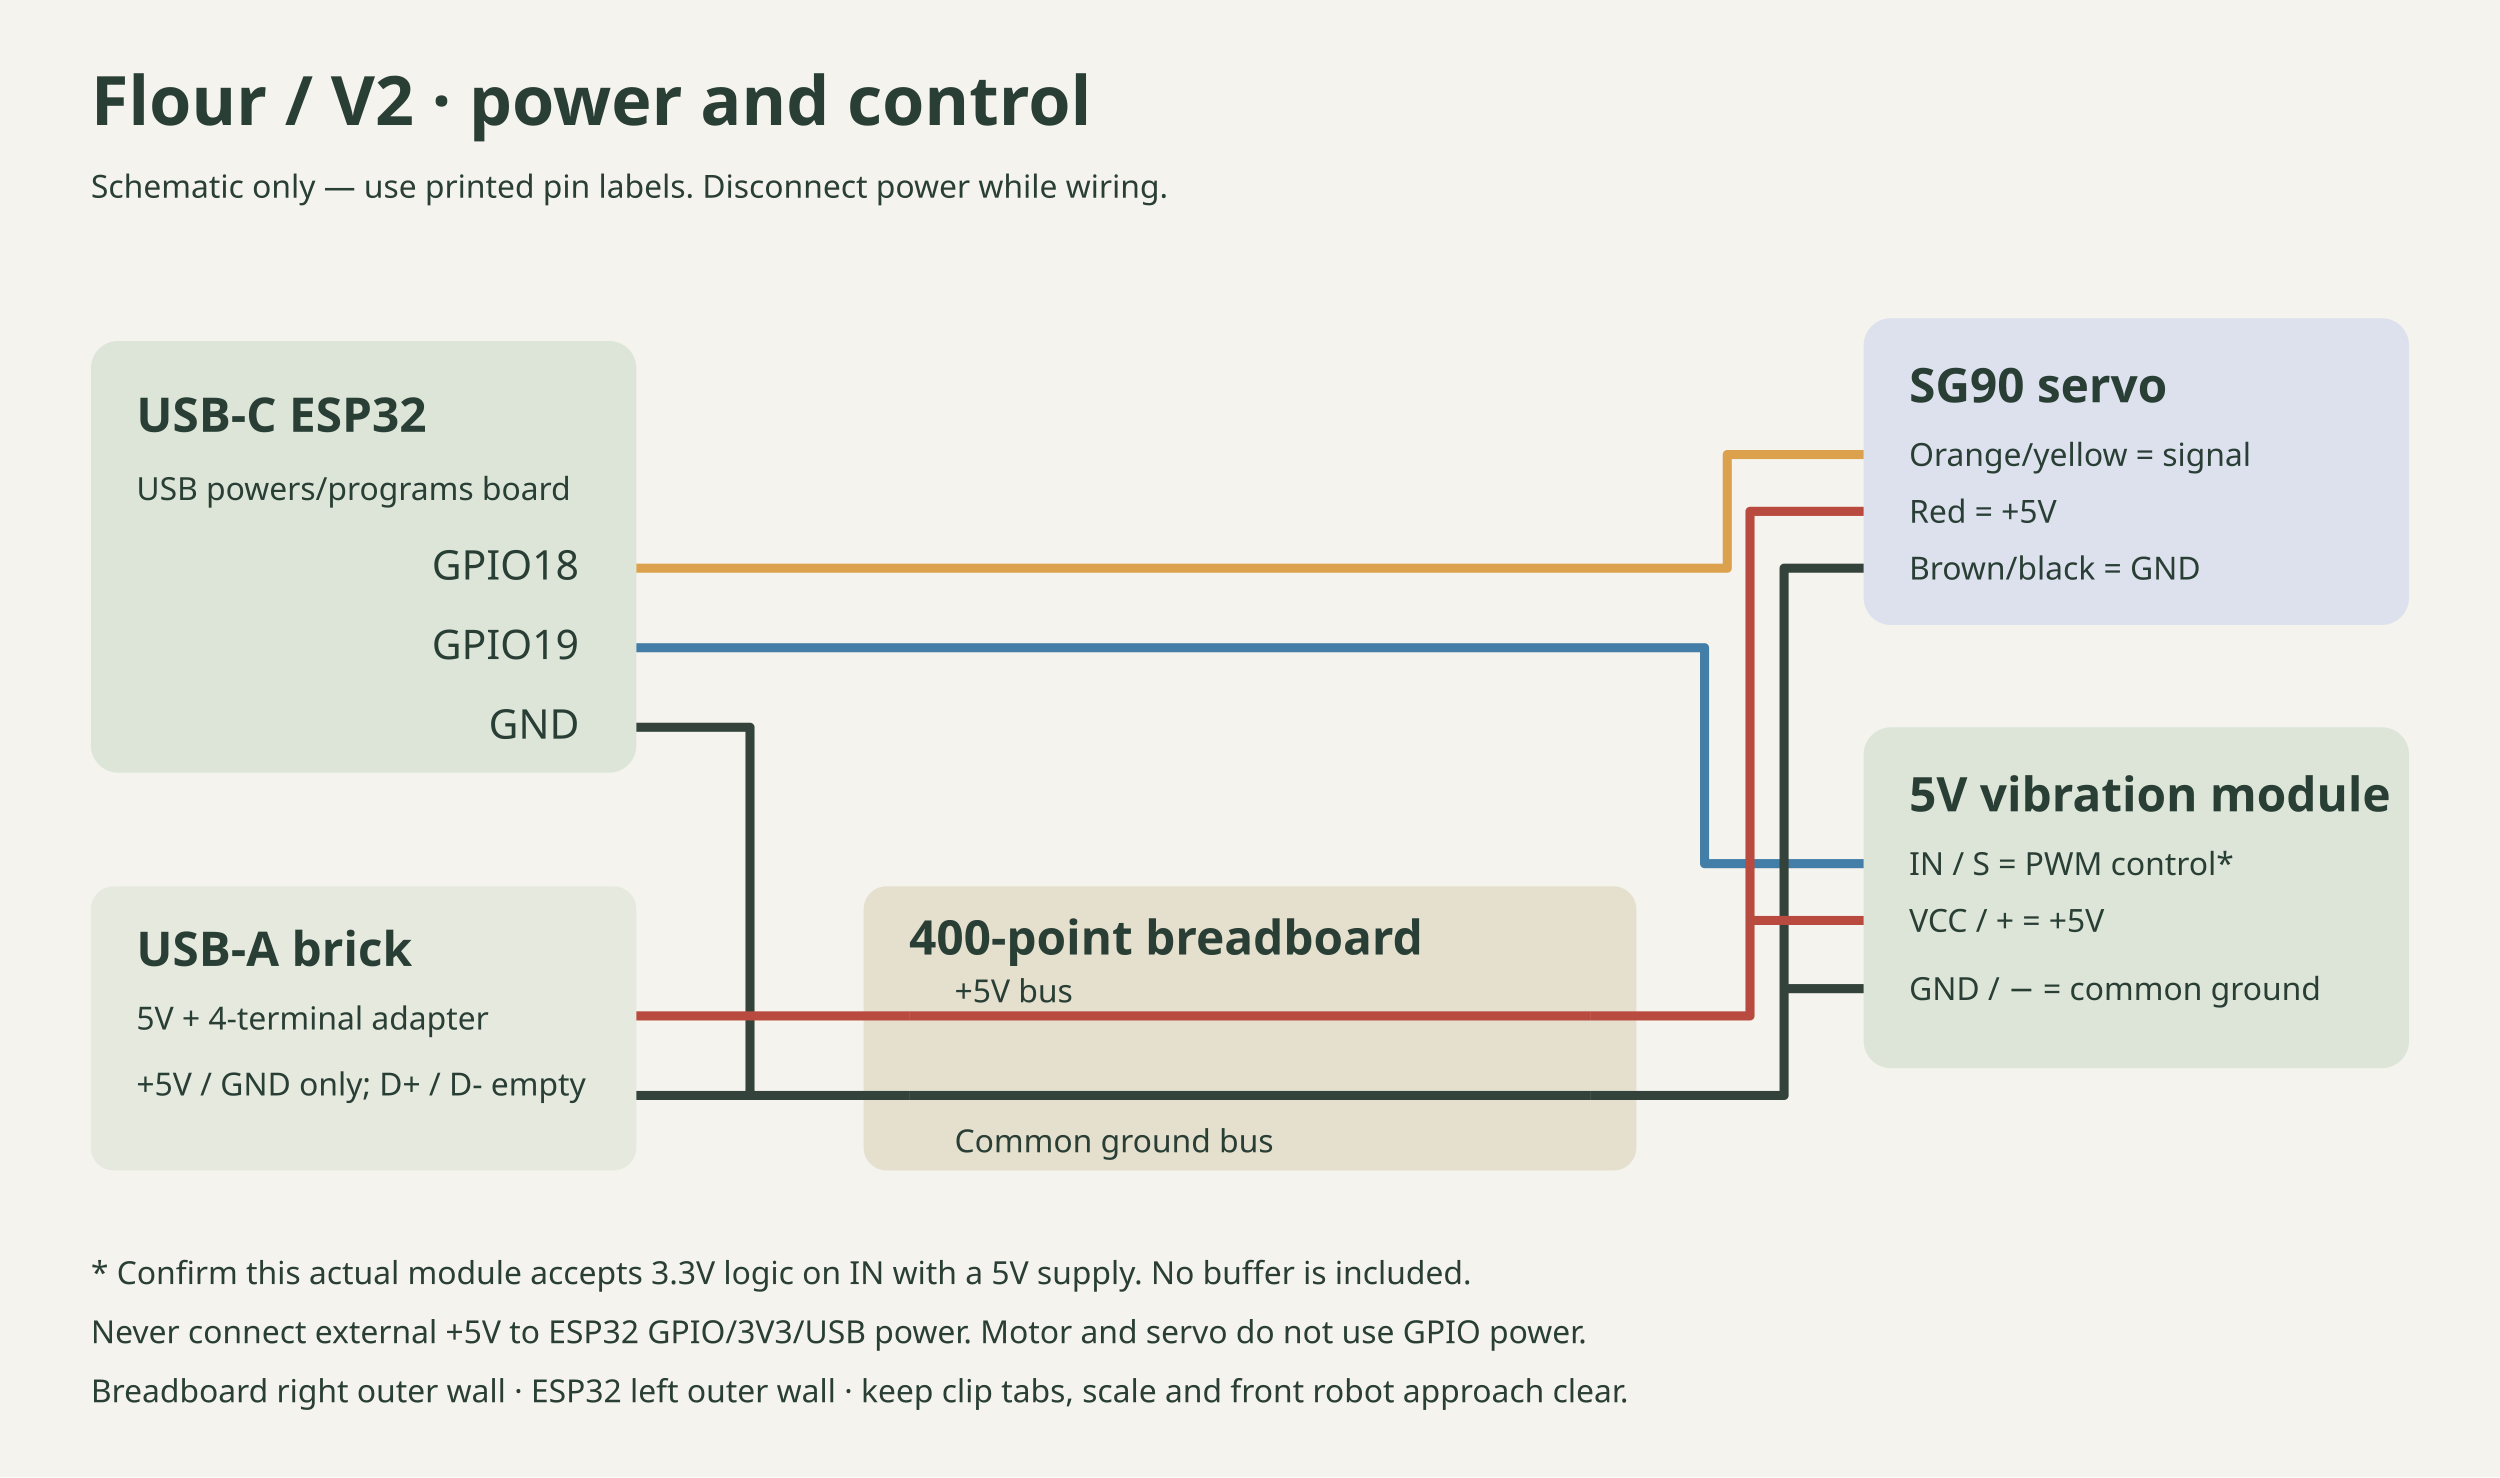
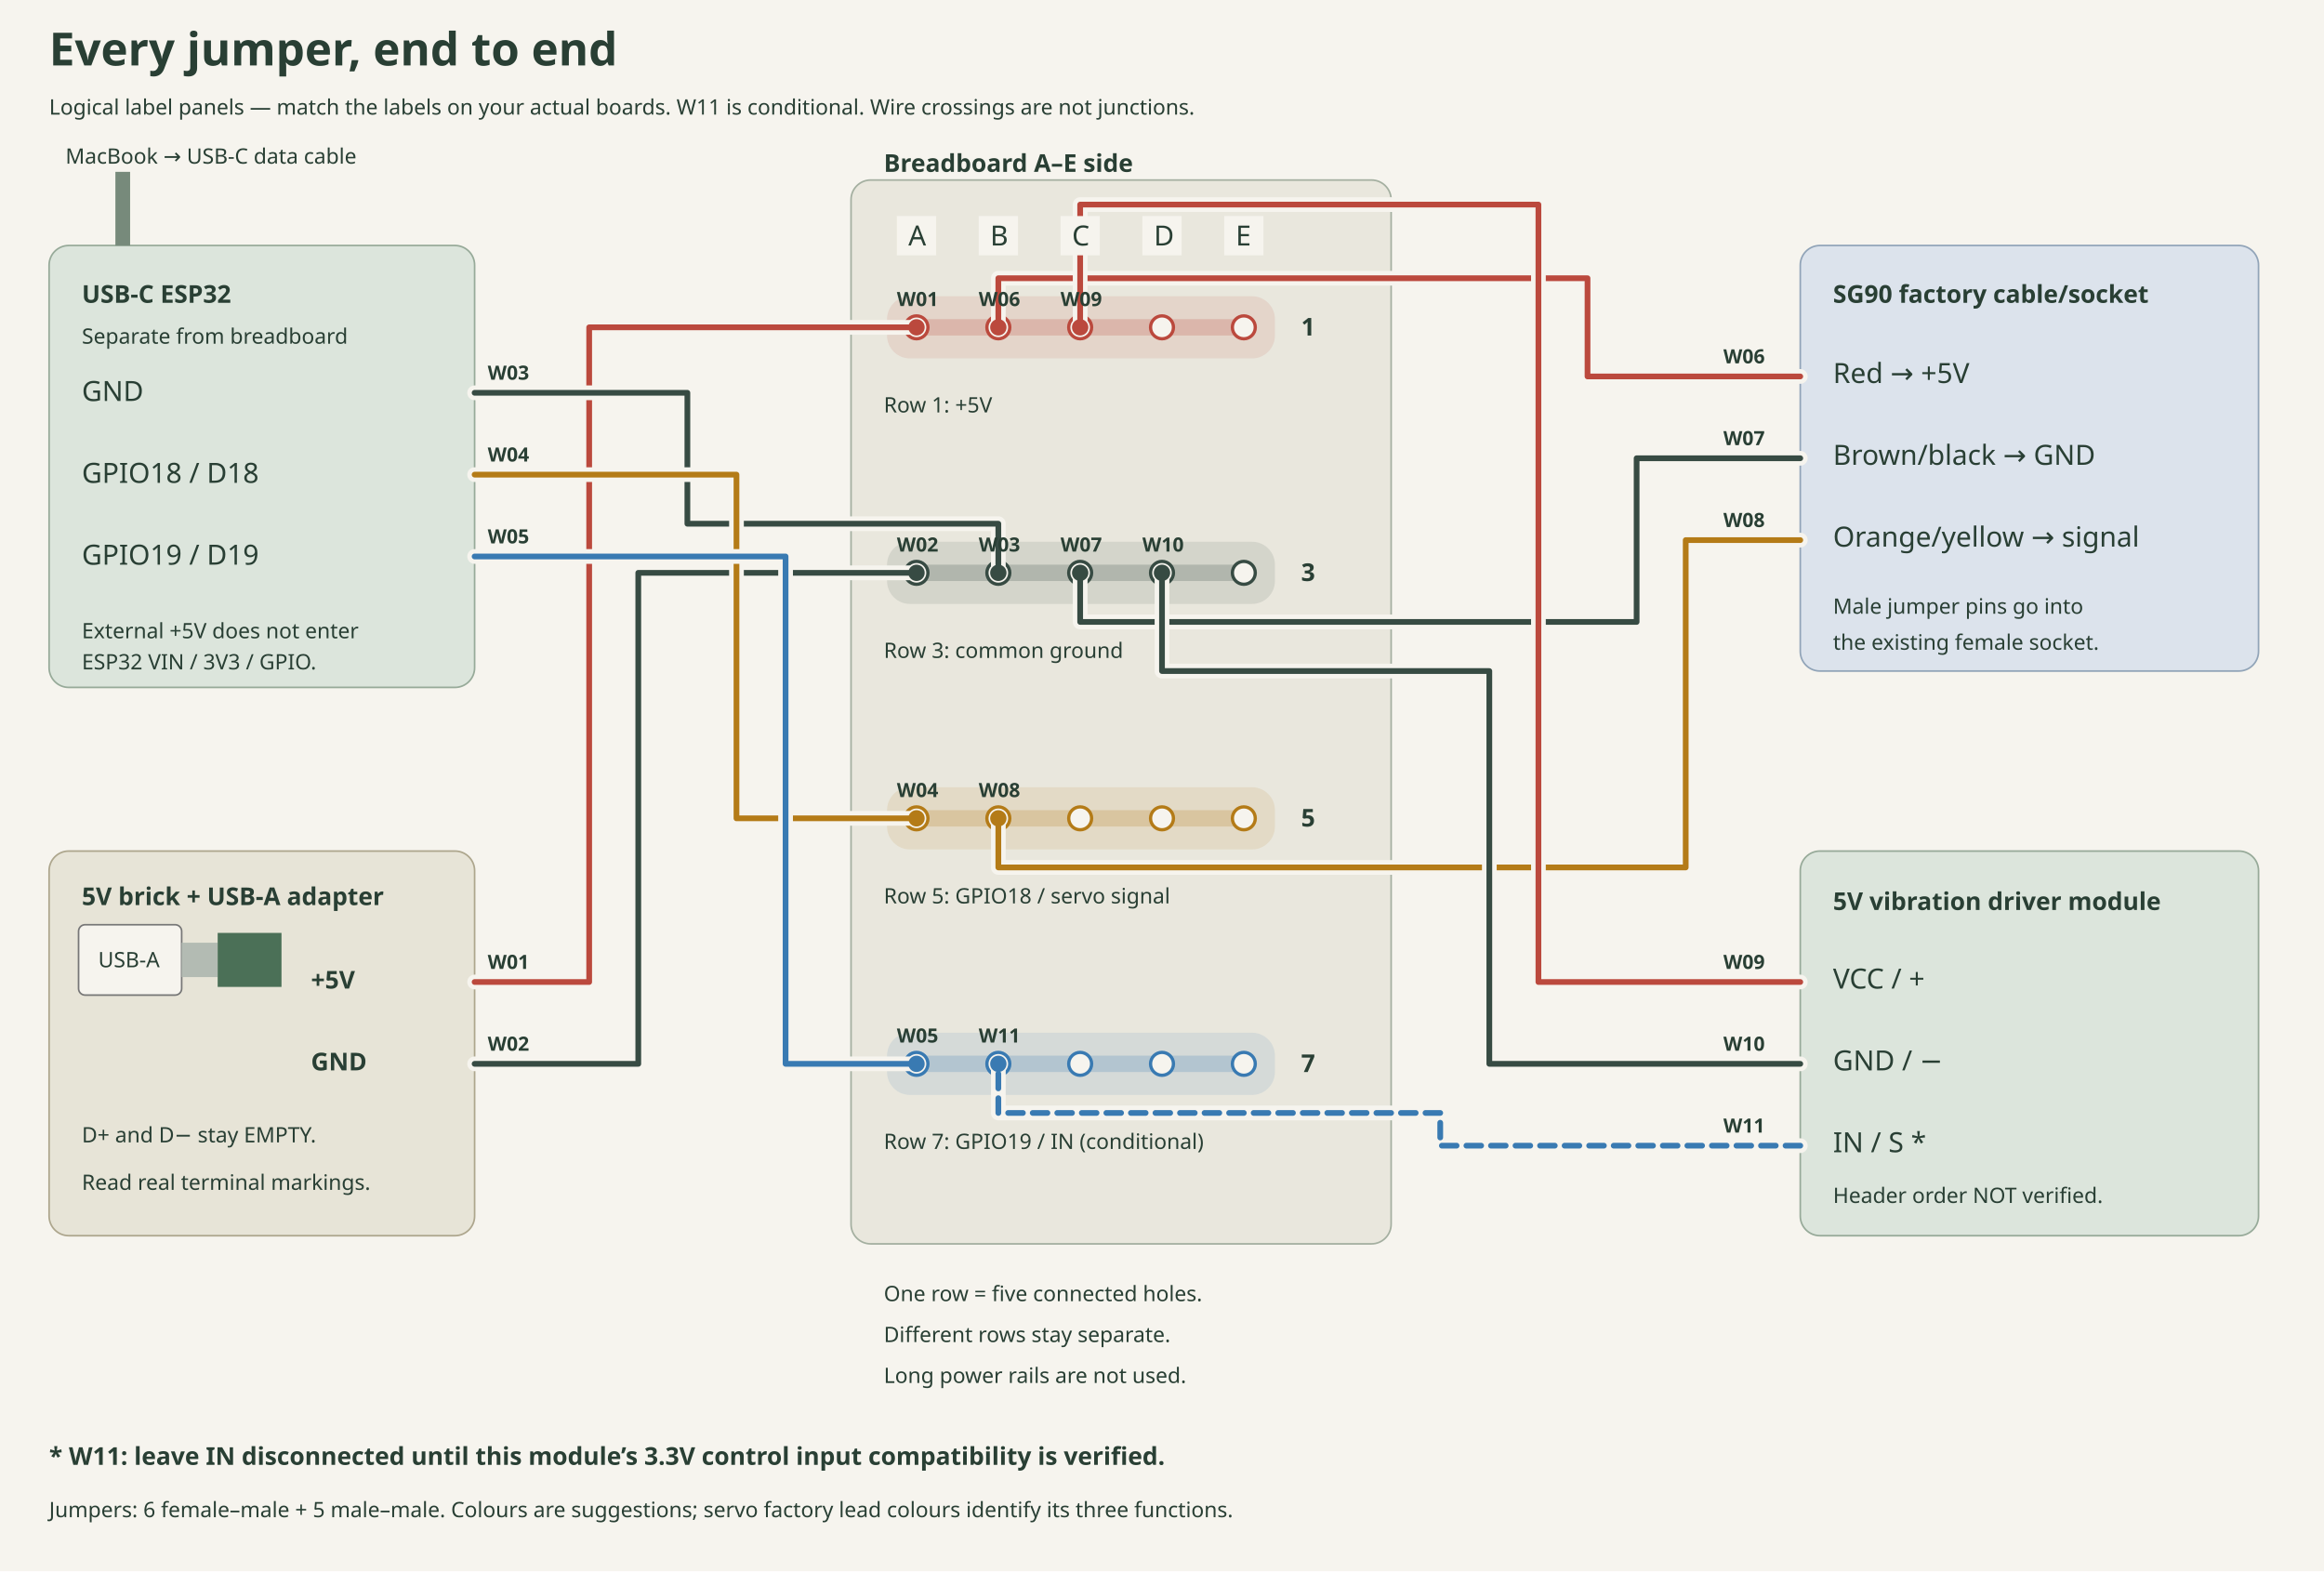
- <svg xmlns="http://www.w3.org/2000/svg" width="1100" height="650" viewBox="0 0 1100 650">
-   <style>text{font-family:system-ui,sans-serif;fill:#293e34;font-size:18px}.small{font-size:14px}.title{font-size:30px;font-weight:600}.label{font-size:21px;font-weight:600}.wire{fill:none;stroke-width:4;stroke-linejoin:round}.red{stroke:#b94a3f}.gnd{stroke:#33433c}.signal{stroke:#dca14d}.pwm{stroke:#437ea8}</style>
-   <rect width="1100" height="650" fill="#f5f3ed" />
-   <text x="40" y="55" class="title">Flour / V2 · power and control</text>
-   <text x="40" y="87" class="small">Schematic only — use printed pin labels. Disconnect power while wiring.</text>
-   <rect x="40" y="150" width="240" height="190" rx="12" fill="#dce5d7" />
-   <text x="60" y="190" class="label">USB-C ESP32</text>
-   <text x="60" y="220" class="small">USB powers/programs board</text>
-   <text x="190" y="255">GPIO18</text>
-   <text x="190" y="290">GPIO19</text>
-   <text x="215" y="325">GND</text>
-   <rect x="380" y="390" width="340" height="125" rx="10" fill="#e5dfce" />
-   <text x="400" y="420" class="label">400-point breadboard</text>
-   <path d="M400 447H700" class="wire red" />
-   <path d="M400 482H700" class="wire gnd" />
-   <text x="420" y="441" class="small">+5V bus</text>
-   <text x="420" y="507" class="small">Common ground bus</text>
-   <rect x="40" y="390" width="240" height="125" rx="10" fill="#e5e9de" />
-   <text x="60" y="425" class="label">USB-A brick</text>
-   <text x="60" y="453" class="small">5V + 4-terminal adapter</text>
-   <text x="60" y="482" class="small">+5V / GND only; D+ / D- empty</text>
-   <rect x="820" y="140" width="240" height="135" rx="12" fill="#dce1ed" />
-   <text x="840" y="177" class="label">SG90 servo</text>
-   <text x="840" y="205" class="small">Orange/yellow = signal</text>
-   <text x="840" y="230" class="small">Red = +5V</text>
-   <text x="840" y="255" class="small">Brown/black = GND</text>
-   <rect x="820" y="320" width="240" height="150" rx="12" fill="#dce5d7" />
-   <text x="840" y="357" class="label">5V vibration module</text>
-   <text x="840" y="385" class="small">IN / S = PWM control*</text>
-   <text x="840" y="410" class="small">VCC / + = +5V</text>
-   <text x="840" y="440" class="small">GND / − = common ground</text>
-   <path d="M280 250H760V200H820" class="wire signal" />
-   <path d="M280 285H750V380H820" class="wire pwm" />
-   <path d="M280 320H330V482H400M280 482H400M700 482H785V250H820M785 435H820" class="wire gnd" />
-   <path d="M280 447H400M700 447H770V225H820M770 405H820" class="wire red" />
-   <text x="40" y="565" class="small">* Confirm this actual module accepts 3.3V logic on IN with a 5V supply. No buffer is included.</text>
-   <text x="40" y="591" class="small">Never connect external +5V to ESP32 GPIO/3V3/USB power. Motor and servo do not use GPIO power.</text>
-   <text x="40" y="617" class="small">Breadboard right outer wall · ESP32 left outer wall · keep clip tabs, scale and front robot approach clear.</text>
+ <svg xmlns="http://www.w3.org/2000/svg" viewBox="0 0 1420 960" width="1420" height="960" role="img" aria-label="Every jumper, end to end">
+   <style>text{font:17px system-ui,sans-serif;fill:#293f34}.title{font-size:28px;font-weight:650}.small{font-size:13px}.pin{font-size:15px;font-weight:600}.id{font-size:12px;font-weight:750}.wire{cursor:pointer}.wire path{fill:none;stroke-linecap:round;stroke-linejoin:round}.wire.faded{opacity:.08}.wire.selected path.colour{stroke-width:6}.wire.selected text{font-size:15px}</style>
+   <rect width="1420" height="960" fill="#f6f4ee" />
+   <text x="30" y="40" class="title">Every jumper, end to end</text>
+   <text x="30" y="70" class="small">Logical label panels — match the labels on your actual boards. W11 is conditional. Wire crossings are not junctions.</text>
+   <rect x="520" y="110" width="330" height="650" rx="12" fill="#e9e7dd" stroke="#a4afa0" />
+   <text x="540" y="105" class="pin">Breadboard A–E side</text>
+   <text x="555" y="150">A</text>
+   <text x="605" y="150">B</text>
+   <text x="655" y="150">C</text>
+   <text x="705" y="150">D</text>
+   <text x="755" y="150">E</text>
+   <rect x="542" y="181" width="237" height="38" rx="14" fill="#bb493d" opacity=".12" />
+   <path d="M560 200H760" stroke="#bb493d" stroke-width="10" opacity=".22" />
+   <text x="795" y="205" class="pin">1</text>
+   <circle cx="560" cy="200" r="7" fill="#f6f4ee" stroke="#bb493d" stroke-width="2" />
+   <circle cx="610" cy="200" r="7" fill="#f6f4ee" stroke="#bb493d" stroke-width="2" />
+   <circle cx="660" cy="200" r="7" fill="#f6f4ee" stroke="#bb493d" stroke-width="2" />
+   <circle cx="710" cy="200" r="7" fill="#f6f4ee" stroke="#bb493d" stroke-width="2" />
+   <circle cx="760" cy="200" r="7" fill="#f6f4ee" stroke="#bb493d" stroke-width="2" />
+   <text x="540" y="252" class="small">Row 1: +5V</text>
+   <rect x="542" y="331" width="237" height="38" rx="14" fill="#374b43" opacity=".12" />
+   <path d="M560 350H760" stroke="#374b43" stroke-width="10" opacity=".22" />
+   <text x="795" y="355" class="pin">3</text>
+   <circle cx="560" cy="350" r="7" fill="#f6f4ee" stroke="#374b43" stroke-width="2" />
+   <circle cx="610" cy="350" r="7" fill="#f6f4ee" stroke="#374b43" stroke-width="2" />
+   <circle cx="660" cy="350" r="7" fill="#f6f4ee" stroke="#374b43" stroke-width="2" />
+   <circle cx="710" cy="350" r="7" fill="#f6f4ee" stroke="#374b43" stroke-width="2" />
+   <circle cx="760" cy="350" r="7" fill="#f6f4ee" stroke="#374b43" stroke-width="2" />
+   <text x="540" y="402" class="small">Row 3: common ground</text>
+   <rect x="542" y="481" width="237" height="38" rx="14" fill="#b47b17" opacity=".12" />
+   <path d="M560 500H760" stroke="#b47b17" stroke-width="10" opacity=".22" />
+   <text x="795" y="505" class="pin">5</text>
+   <circle cx="560" cy="500" r="7" fill="#f6f4ee" stroke="#b47b17" stroke-width="2" />
+   <circle cx="610" cy="500" r="7" fill="#f6f4ee" stroke="#b47b17" stroke-width="2" />
+   <circle cx="660" cy="500" r="7" fill="#f6f4ee" stroke="#b47b17" stroke-width="2" />
+   <circle cx="710" cy="500" r="7" fill="#f6f4ee" stroke="#b47b17" stroke-width="2" />
+   <circle cx="760" cy="500" r="7" fill="#f6f4ee" stroke="#b47b17" stroke-width="2" />
+   <text x="540" y="552" class="small">Row 5: GPIO18 / servo signal</text>
+   <rect x="542" y="631" width="237" height="38" rx="14" fill="#397ab2" opacity=".12" />
+   <path d="M560 650H760" stroke="#397ab2" stroke-width="10" opacity=".22" />
+   <text x="795" y="655" class="pin">7</text>
+   <circle cx="560" cy="650" r="7" fill="#f6f4ee" stroke="#397ab2" stroke-width="2" />
+   <circle cx="610" cy="650" r="7" fill="#f6f4ee" stroke="#397ab2" stroke-width="2" />
+   <circle cx="660" cy="650" r="7" fill="#f6f4ee" stroke="#397ab2" stroke-width="2" />
+   <circle cx="710" cy="650" r="7" fill="#f6f4ee" stroke="#397ab2" stroke-width="2" />
+   <circle cx="760" cy="650" r="7" fill="#f6f4ee" stroke="#397ab2" stroke-width="2" />
+   <text x="540" y="702" class="small">Row 7: GPIO19 / IN (conditional)</text>
+   <text x="540" y="795" class="small">One row = five connected holes.</text>
+   <text x="540" y="820" class="small">Different rows stay separate.</text>
+   <text x="540" y="845" class="small">Long power rails are not used.</text>
+   <rect x="30" y="150" width="260" height="270" rx="12" fill="#dce5dc" stroke="#97aa99" />
+   <text x="50" y="185" class="pin">USB-C ESP32</text>
+   <text x="50" y="210" class="small">Separate from breadboard</text>
+   <path d="M75 105V150" stroke="#778a7b" stroke-width="9" />
+   <text x="40" y="100" class="small">MacBook → USB-C data cable</text>
+   <text x="50" y="245">GND</text>
+   <text x="50" y="295">GPIO18 / D18</text>
+   <text x="50" y="345">GPIO19 / D19</text>
+   <text x="50" y="390" class="small">External +5V does not enter</text>
+   <text x="50" y="409" class="small">ESP32 VIN / 3V3 / GPIO.</text>
+   <rect x="30" y="520" width="260" height="235" rx="12" fill="#e7e4d7" stroke="#ada68d" />
+   <text x="50" y="553" class="pin">5V brick + USB-A adapter</text>
+   <rect x="48" y="565" width="63" height="43" rx="4" fill="#f6f4ee" stroke="#777" />
+   <text x="60" y="591" class="small">USB-A</text>
+   <rect x="111" y="576" width="22" height="21" fill="#b3bbb3" />
+   <rect x="133" y="570" width="39" height="33" fill="#4b7057" />
+   <text x="190" y="604" class="pin">+5V</text>
+   <text x="190" y="654" class="pin">GND</text>
+   <text x="50" y="698" class="small">D+ and D− stay EMPTY.</text>
+   <text x="50" y="727" class="small">Read real terminal markings.</text>
+   <rect x="1100" y="150" width="280" height="260" rx="12" fill="#dce3ec" stroke="#91a4b8" />
+   <text x="1120" y="185" class="pin">SG90 factory cable/socket</text>
+   <text x="1120" y="234">Red → +5V</text>
+   <text x="1120" y="284">Brown/black → GND</text>
+   <text x="1120" y="334">Orange/yellow → signal</text>
+   <text x="1120" y="375" class="small">Male jumper pins go into</text>
+   <text x="1120" y="397" class="small">the existing female socket.</text>
+   <rect x="1100" y="520" width="280" height="235" rx="12" fill="#dce5dc" stroke="#97aa99" />
+   <text x="1120" y="556" class="pin">5V vibration driver module</text>
+   <text x="1120" y="604">VCC / +</text>
+   <text x="1120" y="654">GND / −</text>
+   <text x="1120" y="704">IN / S  *</text>
+   <text x="1120" y="735" class="small">Header order NOT verified.</text>
+   <g class="wire" data-wire="W01">
+     <path d="M290 600 L360 600 L360 200 L560 200" stroke="#f6f4ee" stroke-width="9" />
+     <path class="colour" d="M290 600 L360 600 L360 200 L560 200" stroke="#bb493d" stroke-width="3.5" />
+     <circle cx="560" cy="200" r="5" fill="#bb493d" />
+     <text x="298" y="592" class="id" fill="#bb493d">W01</text>
+     <text x="548" y="187" class="id">W01</text>
+   </g>
+   <g class="wire" data-wire="W02">
+     <path d="M290 650 L390 650 L390 350 L560 350" stroke="#f6f4ee" stroke-width="9" />
+     <path class="colour" d="M290 650 L390 650 L390 350 L560 350" stroke="#374b43" stroke-width="3.5" />
+     <circle cx="560" cy="350" r="5" fill="#374b43" />
+     <text x="298" y="642" class="id" fill="#374b43">W02</text>
+     <text x="548" y="337" class="id">W02</text>
+   </g>
+   <g class="wire" data-wire="W03">
+     <path d="M290 240 L420 240 L420 320 L610 320 L610 350" stroke="#f6f4ee" stroke-width="9" />
+     <path class="colour" d="M290 240 L420 240 L420 320 L610 320 L610 350" stroke="#374b43" stroke-width="3.5" />
+     <circle cx="610" cy="350" r="5" fill="#374b43" />
+     <text x="298" y="232" class="id" fill="#374b43">W03</text>
+     <text x="598" y="337" class="id">W03</text>
+   </g>
+   <g class="wire" data-wire="W04">
+     <path d="M290 290 L450 290 L450 500 L560 500" stroke="#f6f4ee" stroke-width="9" />
+     <path class="colour" d="M290 290 L450 290 L450 500 L560 500" stroke="#b47b17" stroke-width="3.5" />
+     <circle cx="560" cy="500" r="5" fill="#b47b17" />
+     <text x="298" y="282" class="id" fill="#b47b17">W04</text>
+     <text x="548" y="487" class="id">W04</text>
+   </g>
+   <g class="wire" data-wire="W05">
+     <path d="M290 340 L480 340 L480 650 L560 650" stroke="#f6f4ee" stroke-width="9" />
+     <path class="colour" d="M290 340 L480 340 L480 650 L560 650" stroke="#397ab2" stroke-width="3.5" />
+     <circle cx="560" cy="650" r="5" fill="#397ab2" />
+     <text x="298" y="332" class="id" fill="#397ab2">W05</text>
+     <text x="548" y="637" class="id">W05</text>
+   </g>
+   <g class="wire" data-wire="W06">
+     <path d="M1100 230 L970 230 L970 170 L610 170 L610 200" stroke="#f6f4ee" stroke-width="9" />
+     <path class="colour" d="M1100 230 L970 230 L970 170 L610 170 L610 200" stroke="#bb493d" stroke-width="3.5" />
+     <circle cx="610" cy="200" r="5" fill="#bb493d" />
+     <text x="1053" y="222" class="id" fill="#bb493d">W06</text>
+     <text x="598" y="187" class="id">W06</text>
+   </g>
+   <g class="wire" data-wire="W07">
+     <path d="M1100 280 L1000 280 L1000 380 L660 380 L660 350" stroke="#f6f4ee" stroke-width="9" />
+     <path class="colour" d="M1100 280 L1000 280 L1000 380 L660 380 L660 350" stroke="#374b43" stroke-width="3.5" />
+     <circle cx="660" cy="350" r="5" fill="#374b43" />
+     <text x="1053" y="272" class="id" fill="#374b43">W07</text>
+     <text x="648" y="337" class="id">W07</text>
+   </g>
+   <g class="wire" data-wire="W08">
+     <path d="M1100 330 L1030 330 L1030 530 L610 530 L610 500" stroke="#f6f4ee" stroke-width="9" />
+     <path class="colour" d="M1100 330 L1030 330 L1030 530 L610 530 L610 500" stroke="#b47b17" stroke-width="3.5" />
+     <circle cx="610" cy="500" r="5" fill="#b47b17" />
+     <text x="1053" y="322" class="id" fill="#b47b17">W08</text>
+     <text x="598" y="487" class="id">W08</text>
+   </g>
+   <g class="wire" data-wire="W09">
+     <path d="M1100 600 L940 600 L940 125 L660 125 L660 200" stroke="#f6f4ee" stroke-width="9" />
+     <path class="colour" d="M1100 600 L940 600 L940 125 L660 125 L660 200" stroke="#bb493d" stroke-width="3.5" />
+     <circle cx="660" cy="200" r="5" fill="#bb493d" />
+     <text x="1053" y="592" class="id" fill="#bb493d">W09</text>
+     <text x="648" y="187" class="id">W09</text>
+   </g>
+   <g class="wire" data-wire="W10">
+     <path d="M1100 650 L910 650 L910 410 L710 410 L710 350" stroke="#f6f4ee" stroke-width="9" />
+     <path class="colour" d="M1100 650 L910 650 L910 410 L710 410 L710 350" stroke="#374b43" stroke-width="3.5" />
+     <circle cx="710" cy="350" r="5" fill="#374b43" />
+     <text x="1053" y="642" class="id" fill="#374b43">W10</text>
+     <text x="698" y="337" class="id">W10</text>
+   </g>
+   <g class="wire" data-wire="W11">
+     <path d="M1100 700 L880 700 L880 680 L610 680 L610 650" stroke="#f6f4ee" stroke-width="9" />
+     <path class="colour" d="M1100 700 L880 700 L880 680 L610 680 L610 650" stroke="#397ab2" stroke-width="3.5" stroke-dasharray="9 6" />
+     <circle cx="610" cy="650" r="5" fill="#397ab2" />
+     <text x="1053" y="692" class="id" fill="#397ab2">W11</text>
+     <text x="598" y="637" class="id">W11</text>
+   </g>
+   <rect x="548" y="132" width="24" height="24" fill="#f6f4ee" />
+   <text x="555" y="150">A</text>
+   <rect x="598" y="132" width="24" height="24" fill="#f6f4ee" />
+   <text x="605" y="150">B</text>
+   <rect x="648" y="132" width="24" height="24" fill="#f6f4ee" />
+   <text x="655" y="150">C</text>
+   <rect x="698" y="132" width="24" height="24" fill="#f6f4ee" />
+   <text x="705" y="150">D</text>
+   <rect x="748" y="132" width="24" height="24" fill="#f6f4ee" />
+   <text x="755" y="150">E</text>
+   <text x="30" y="895" class="pin">* W11: leave IN disconnected until this module’s 3.3V control input compatibility is verified.</text>
+   <text x="30" y="927" class="small">Jumpers: 6 female–male + 5 male–male. Colours are suggestions; servo factory lead colours identify its three functions.</text>
</svg>
